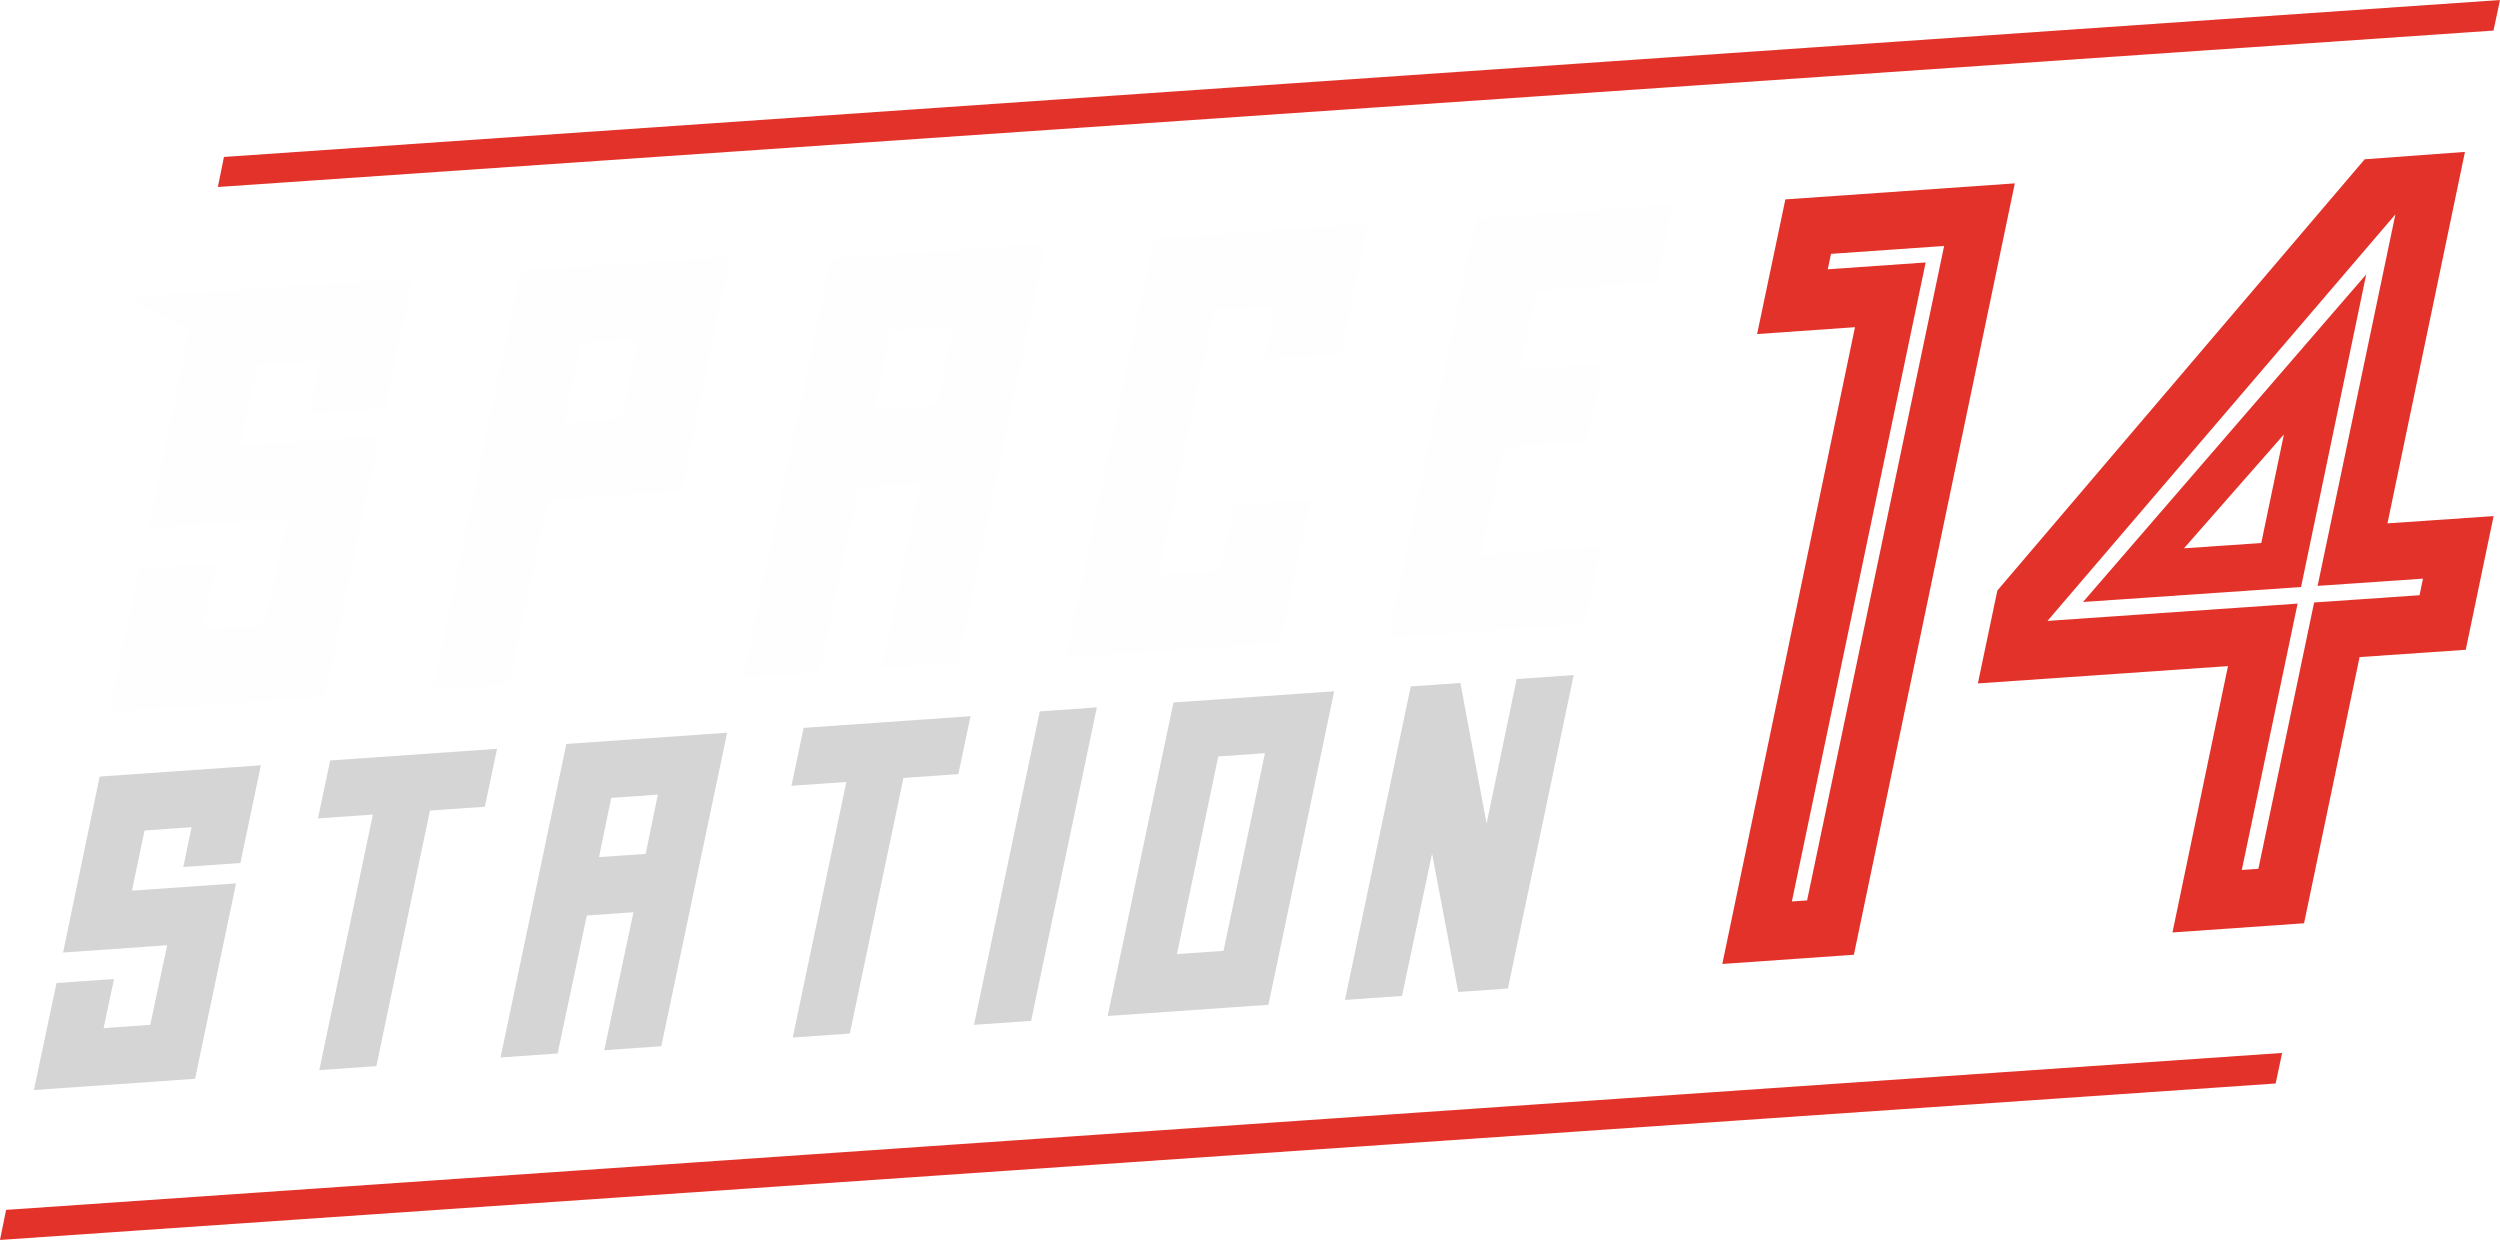
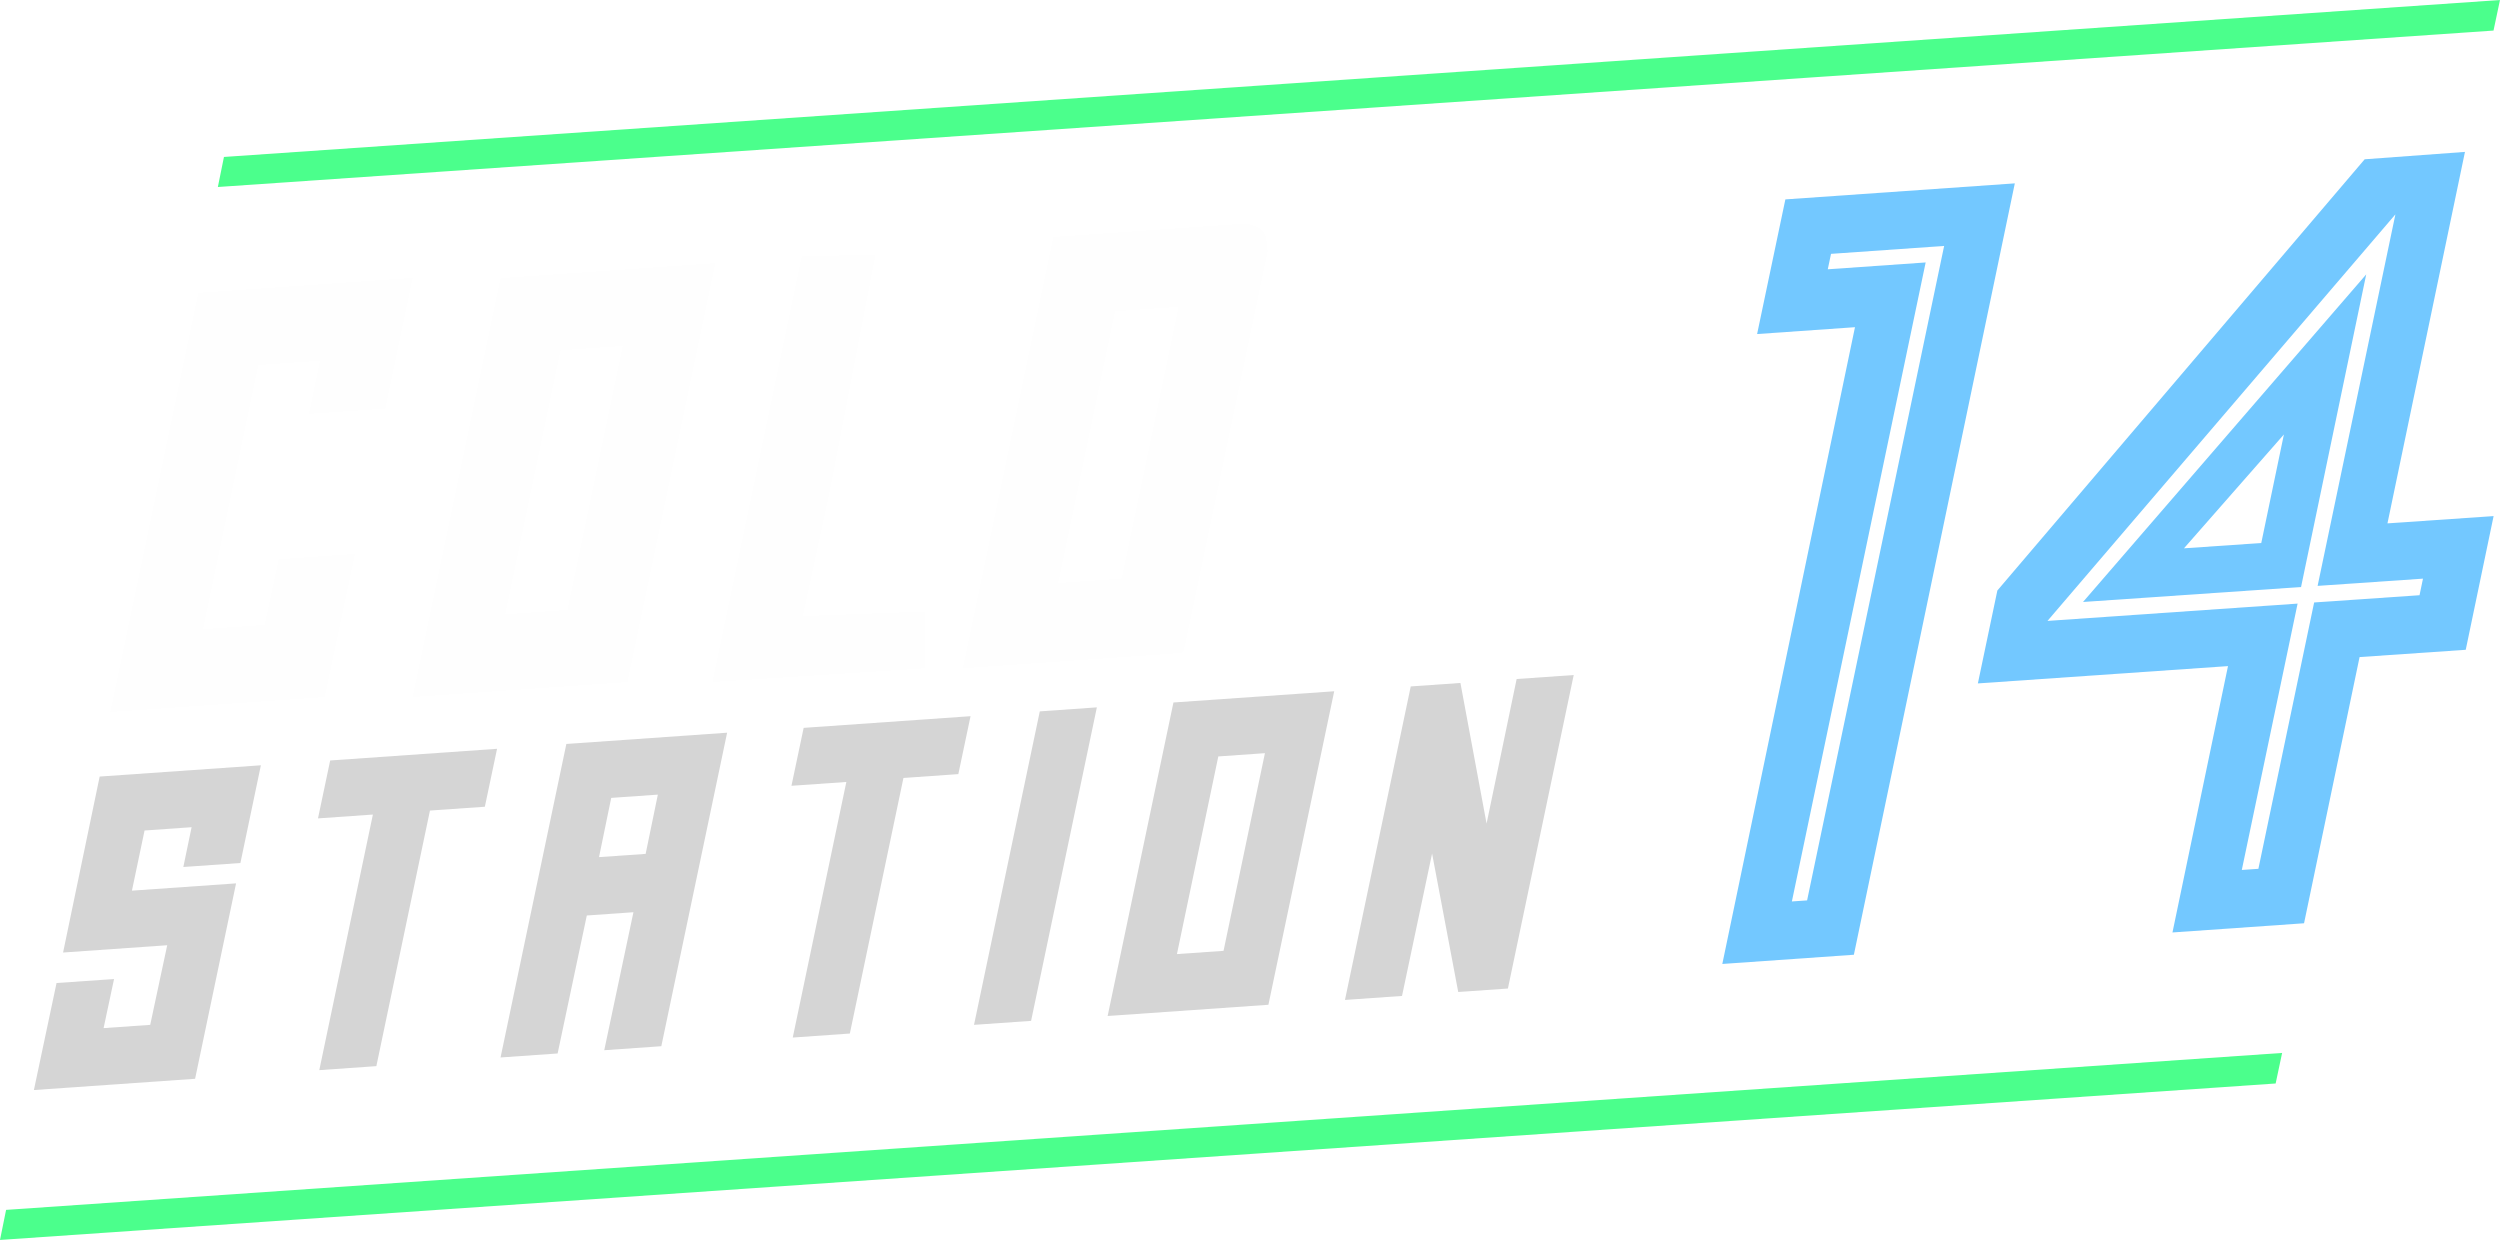
<svg xmlns="http://www.w3.org/2000/svg" width="113.674mm" height="56.38mm" viewBox="0 0 113.674 56.38" version="1.1" id="svg3223">
  <defs id="defs3217" />
  <g id="layer1" transform="translate(-56.55604,-109.3041)">
    <g transform="translate(-3.779915,-23.48222)" id="g2559">
-       <path id="path148" style="fill:#e23229;fill-opacity:1;fill-rule:nonzero;stroke:none;stroke-width:0.348" d="m 143.444,145.031 0.148,-0.702 5.143,-0.36 -6.231,29.758 -0.692,0.048 6.083,-29.055 z m 1.187,31.167 7.318,-35.074 -10.433,0.729 -1.285,6.122 4.45,-0.311 -6.032,28.953 z" />
-       <path id="path152" style="fill:#e23229;fill-opacity:1;fill-rule:nonzero;stroke:none;stroke-width:0.348" d="m 169.254,142.534 -3.537,16.892 4.791,-0.329 -0.157,0.754 -4.792,0.329 -2.535,12.111 -0.754,0.052 2.537,-12.111 -11.373,0.787 z m -18.985,21.327 11.373,-0.787 -2.525,12.111 5.983,-0.418 2.525,-12.104 4.827,-0.331 1.267,-6.079 -4.826,0.331 3.524,-16.891 -4.56,0.336 -16.702,19.608 z" />
-       <path id="path156" style="fill:#fefefe;fill-opacity:1;fill-rule:nonzero;stroke:none;stroke-width:0.348" d="m 88.592,151.832 -2.595,0.181 0.742,-3.627 2.595,-0.182 z m -4.582,-6.724 -3.999,19.056 3.469,-0.242 1.774,-8.388 6.064,-0.423 2.225,-10.67 z" />
-       <path id="path160" style="fill:#fefefe;fill-opacity:1;fill-rule:nonzero;stroke:none;stroke-width:0.348" d="m 100.85,147.822 2.834,-0.198 -0.742,3.6 -2.834,0.198 z m -6.727,15.777 3.469,-0.242 1.774,-8.387 2.834,-0.198 -1.775,8.387 3.469,-0.243 3.999,-19.056 -9.772,0.683 z" />
-       <path id="path164" style="fill:#fefefe;fill-opacity:1;fill-rule:nonzero;stroke:none;stroke-width:0.348" d="m 108.805,162.688 9.746,-0.681 1.377,-6.505 -3.469,0.243 -0.635,2.983 -2.807,0.197 2.515,-12.014 2.807,-0.198 -0.502,2.42 3.469,-0.243 1.245,-5.94 -9.746,0.681 z" />
-       <path id="path168" style="fill:#fefefe;fill-opacity:1;fill-rule:nonzero;stroke:none;stroke-width:0.348" d="m 135.668,145.618 0.741,-3.521 -8.951,0.626 -3.998,19.056 8.951,-0.626 0.741,-3.521 -5.482,0.383 1.033,-4.892 3.787,-0.265 0.742,-3.521 -3.787,0.265 0.741,-3.601 z" />
+       <path id="path148" style="fill:#73c8ff;fill-opacity:1;fill-rule:nonzero;stroke:none;stroke-width:0.348" d="m 143.444,145.031 0.148,-0.702 5.143,-0.36 -6.231,29.758 -0.692,0.048 6.083,-29.055 z m 1.187,31.167 7.318,-35.074 -10.433,0.729 -1.285,6.122 4.45,-0.311 -6.032,28.953 z" />
+       <path id="path152" style="fill:#73c8ff;fill-opacity:1;fill-rule:nonzero;stroke:none;stroke-width:0.348" d="m 169.254,142.534 -3.537,16.892 4.791,-0.329 -0.157,0.754 -4.792,0.329 -2.535,12.111 -0.754,0.052 2.537,-12.111 -11.373,0.787 z m -18.985,21.327 11.373,-0.787 -2.525,12.111 5.983,-0.418 2.525,-12.104 4.827,-0.331 1.267,-6.079 -4.826,0.331 3.524,-16.891 -4.56,0.336 -16.702,19.608 z" />
+       <path id="path160" style="fill:#fefefe;fill-opacity:1;fill-rule:nonzero;stroke:none;stroke-width:0.353" d="m 92.73,163.796 9.68,-0.626 -0.02,-2.579 -5.55,0.209 1.221,-5.66 2.078,-10.755 -3.343,0.038 z" />
+       <path id="path164" style="fill:#fefefe;fill-opacity:1;fill-rule:nonzero;stroke:none;stroke-width:0.358" d="m 104.117,163.17 9.822,-0.687 c 0,0 0.125,-3.1e-4 0.177,-0.045 0.052,-0.045 0.07,-0.17 0.07,-0.17 l 2.792,-13.295 -3.569,0.25 -2.071,9.872 -2.888,0.202 2.588,-12.361 2.888,-0.203 -0.517,2.489 3.569,-0.25 0.994,-4.742 c 0,0 -0.006,-0.691 -0.209,-0.939 -0.178,-0.217 -0.77,-0.341 -0.77,-0.341 l -8.761,0.612 z" />
+       <path id="path164-9" style="fill:#fefefe;fill-opacity:1;fill-rule:nonzero;stroke:none;stroke-width:0.348" d="m 65.354,165.159 9.746,-0.681 1.377,-6.505 -3.469,0.243 -0.635,2.983 -2.807,0.197 2.515,-12.014 2.807,-0.198 -0.502,2.42 3.469,-0.243 1.245,-5.94 -9.746,0.681 z" />
      <path id="path172" style="fill:#d5d5d5;fill-opacity:1;fill-rule:nonzero;stroke:none;stroke-width:0.348" d="m 71.07,172.953 -4.735,0.331 0.574,-2.735 2.139,-0.15 -0.376,1.809 2.595,-0.181 0.931,-4.443 -7.33,0.512 -1.664,8.001 4.735,-0.331 -0.773,3.62 -2.12,0.148 0.476,-2.232 -2.615,0.182 -1.03,4.866 7.33,-0.512 z" />
      <path id="path176" style="fill:#d5d5d5;fill-opacity:1;fill-rule:nonzero;stroke:none;stroke-width:0.348" d="m 74.795,169.998 2.496,-0.174 -2.437,11.621 2.595,-0.182 2.437,-11.621 2.496,-0.174 0.555,-2.634 -7.588,0.531 z" />
      <path id="path180" style="fill:#d5d5d5;fill-opacity:1;fill-rule:nonzero;stroke:none;stroke-width:0.348" d="m 87.573,171.759 0.555,-2.693 2.12,-0.148 -0.555,2.694 z m 2.833,8.598 2.992,-14.255 -7.31,0.512 -2.992,14.255 2.595,-0.182 1.327,-6.274 2.12,-0.148 -1.327,6.274 z" />
      <path id="path184" style="fill:#d5d5d5;fill-opacity:1;fill-rule:nonzero;stroke:none;stroke-width:0.348" d="m 98.978,179.781 2.437,-11.621 2.496,-0.175 0.555,-2.634 -7.588,0.531 -0.555,2.634 2.496,-0.174 -2.437,11.621 z" />
      <path id="path188" style="fill:#d5d5d5;fill-opacity:1;fill-rule:nonzero;stroke:none;stroke-width:0.348" d="m 104.624,179.386 2.595,-0.181 2.991,-14.255 -2.595,0.182 z" />
      <path id="path192" style="fill:#d5d5d5;fill-opacity:1;fill-rule:nonzero;stroke:none;stroke-width:0.348" d="m 115.732,167.181 2.12,-0.148 -1.882,8.987 -2.119,0.148 z m -5.032,11.802 7.31,-0.51 2.992,-14.255 -7.31,0.51 z" />
+       <path id="path192-7" style="fill:#fefefe;fill-opacity:1;fill-rule:nonzero;stroke:none;stroke-width:0.465" d="m 85.822,148.711 2.832,-0.198 -2.515,12.007 -2.832,0.198 z m -6.723,15.767 9.766,-0.682 3.997,-19.044 -9.766,0.682 z" />
      <path id="path196" style="fill:#d5d5d5;fill-opacity:1;fill-rule:nonzero;stroke:none;stroke-width:0.348" d="m 124.085,178.071 1.367,-6.475 1.189,6.296 2.259,-0.158 2.992,-14.255 -2.595,0.182 -1.367,6.574 -1.189,-6.395 -2.259,0.158 -2.991,14.255 z" />
-       <path id="path200" style="fill:#fefefe;fill-opacity:1;fill-rule:nonzero;stroke:none;stroke-width:0.348" d="m 66.678,158.658 -1.377,6.505 9.798,-0.685 2.489,-11.88 -6.329,0.442 0.768,-3.655 2.86,-0.2 -0.503,2.419 3.469,-0.243 1.245,-5.94 -4.328,0.303 -8.729,0.57 2.91,1.489 -1.876,9.019 6.329,-0.442 -1.032,4.84 -2.834,0.197 0.635,-2.984 z" />
-       <path id="path204" style="fill:#e23229;fill-opacity:1;fill-rule:nonzero;stroke:none;stroke-width:0.348" d="m 70.519,139.923 -0.277,1.366 103.473,-7.113 0.294,-1.389 z" />
-       <path id="path208" style="fill:#e23229;fill-opacity:1;fill-rule:nonzero;stroke:none;stroke-width:0.348" d="m 60.336,189.166 103.473,-7.114 0.294,-1.389 -103.49,7.136 z" />
-       <path id="path1772" d="m 167.927,145.263 -12.877,14.895 9.914,-0.68 z m -3.743,7.278 -1.029,4.936 -3.515,0.241 z" style="fill:#e23229;fill-opacity:1;stroke:none;stroke-width:0.263px;stroke-linecap:butt;stroke-linejoin:miter;stroke-opacity:1" />
+       <path id="path204" style="fill:#4bff8c;fill-opacity:1;fill-rule:nonzero;stroke:none;stroke-width:0.348" d="m 70.519,139.923 -0.277,1.366 72.591,-4.99 30.882,-2.123 0.294,-1.389 z" />
+       <path id="path208" style="fill:#4bff8c;fill-opacity:1;fill-rule:nonzero;stroke:none;stroke-width:0.348" d="m 60.336,189.166 103.473,-7.114 0.294,-1.389 -103.49,7.136 z" />
+       <path id="path1772" d="m 167.927,145.263 -12.877,14.895 9.914,-0.68 z m -3.743,7.278 -1.029,4.936 -3.515,0.241 z" style="fill:#73c8ff;fill-opacity:1;stroke:none;stroke-width:0.263px;stroke-linecap:butt;stroke-linejoin:miter;stroke-opacity:1" />
    </g>
  </g>
</svg>
